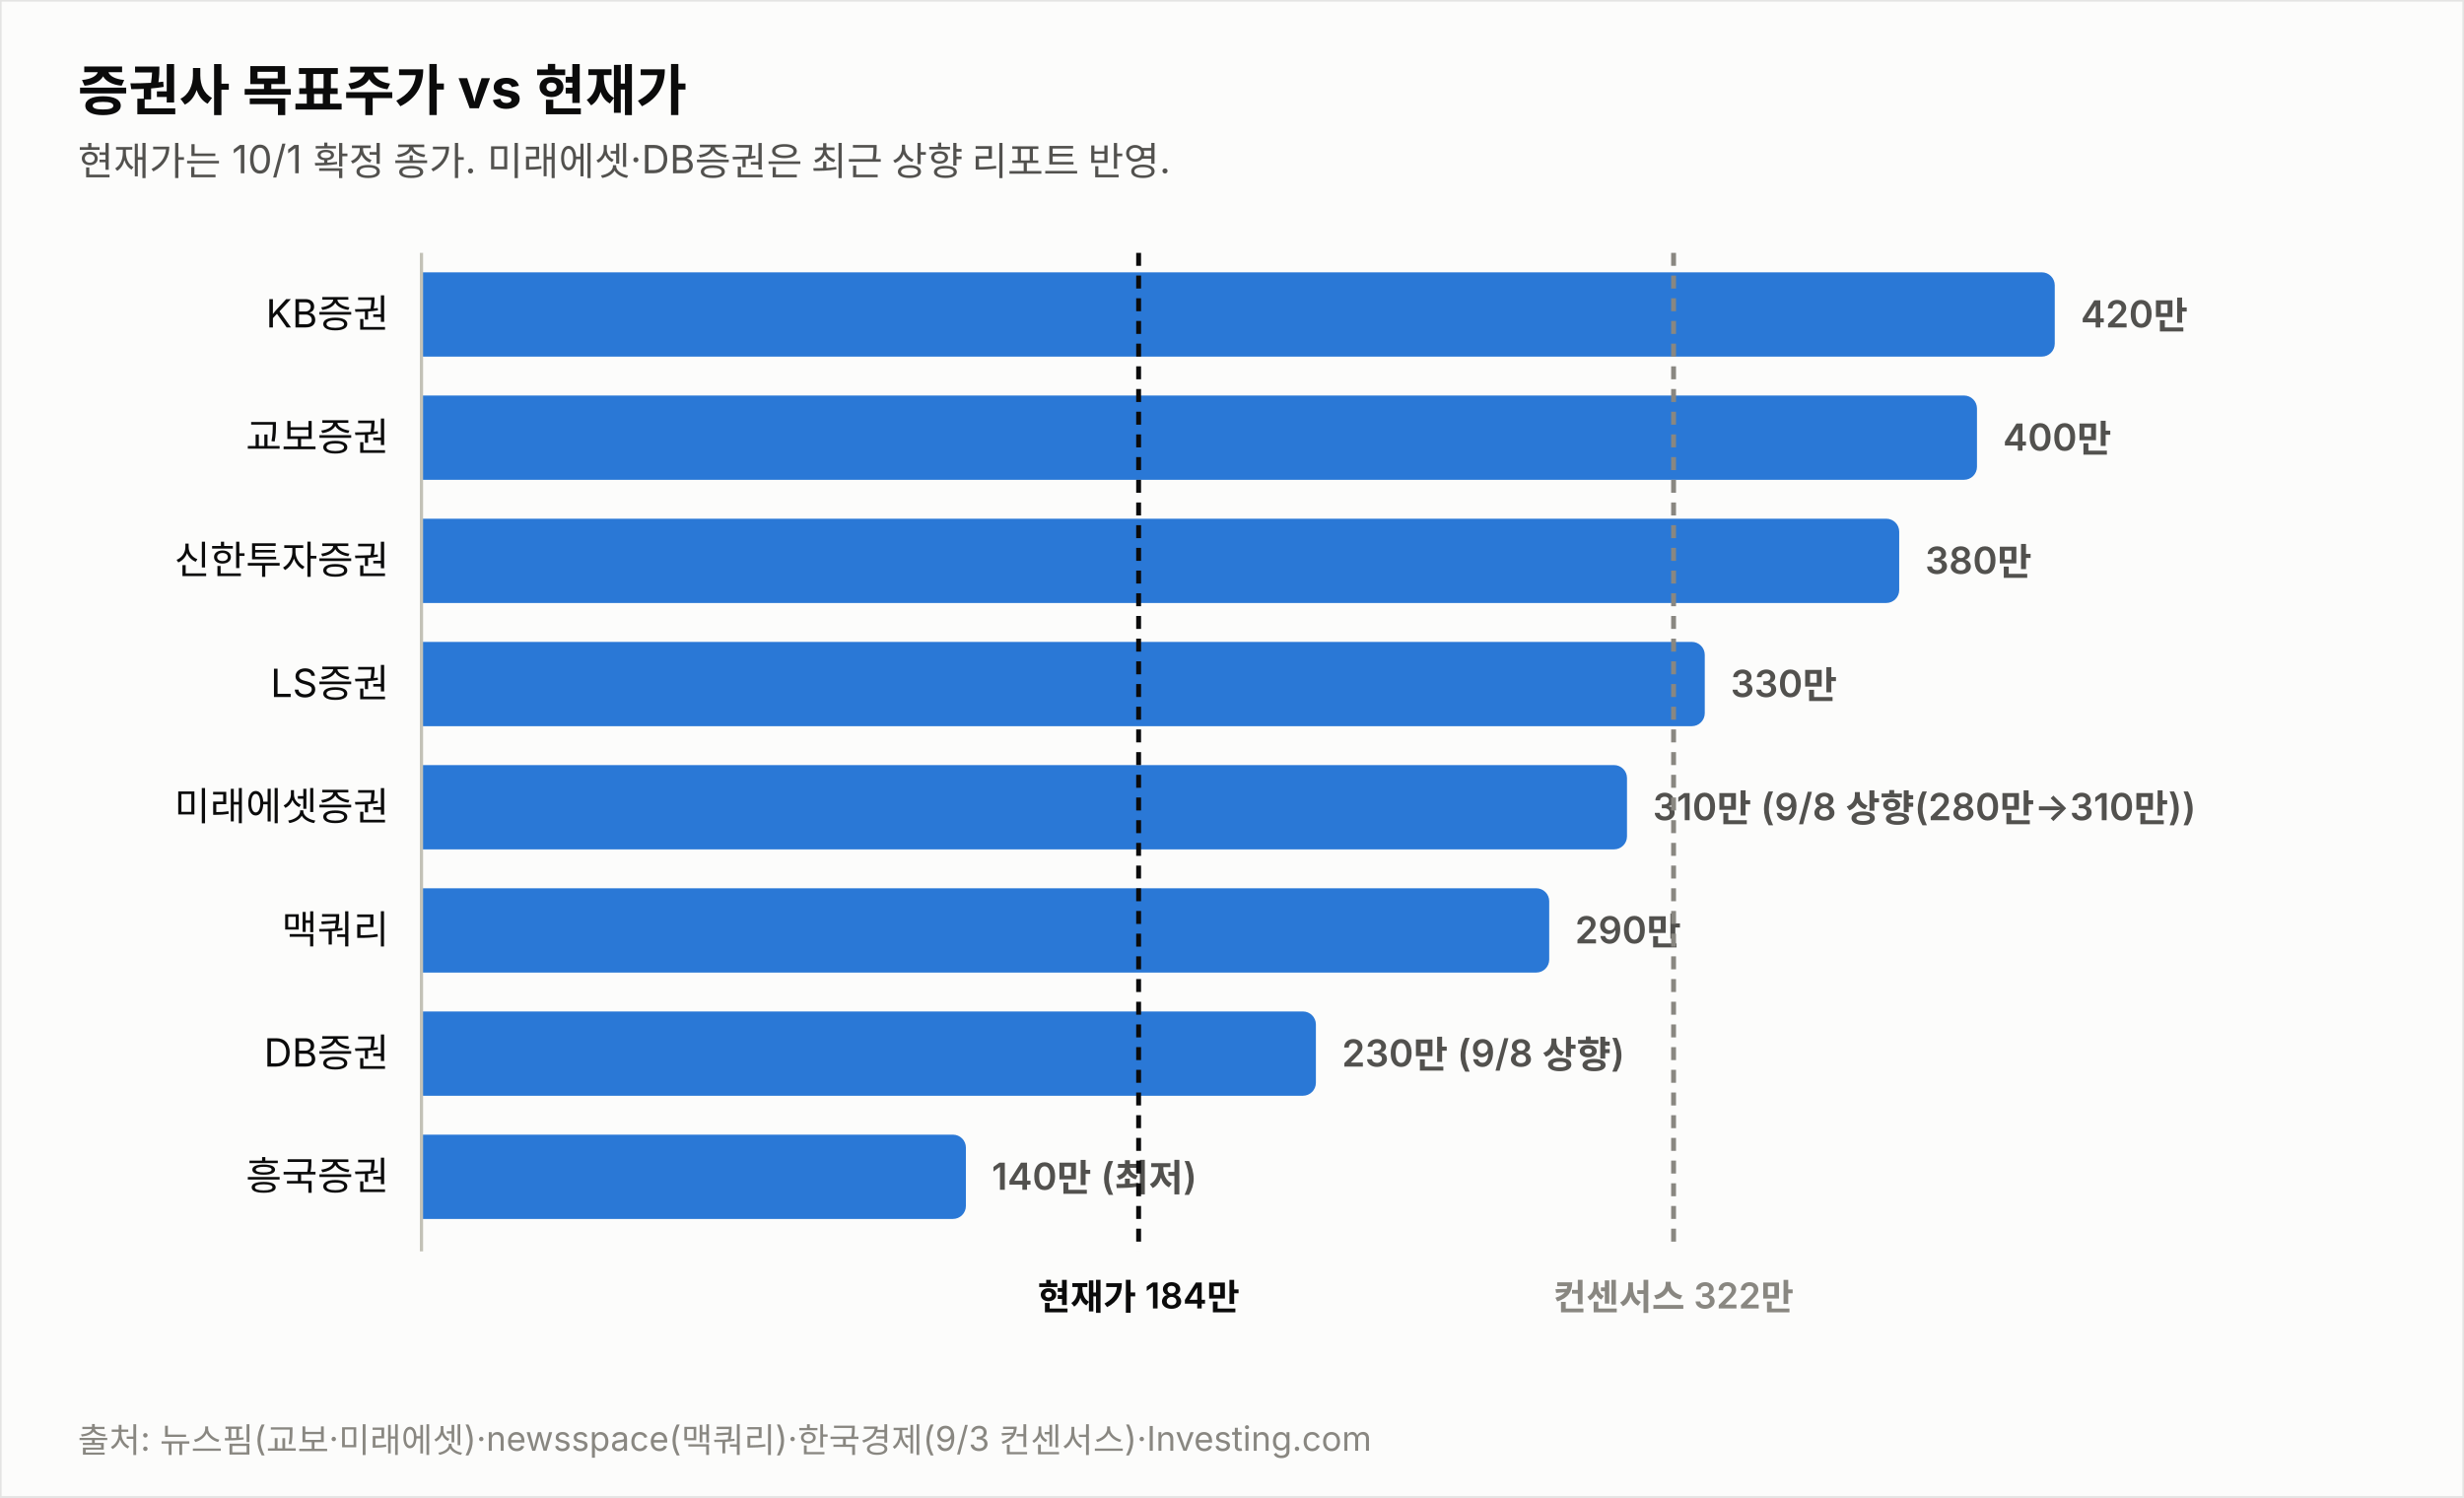
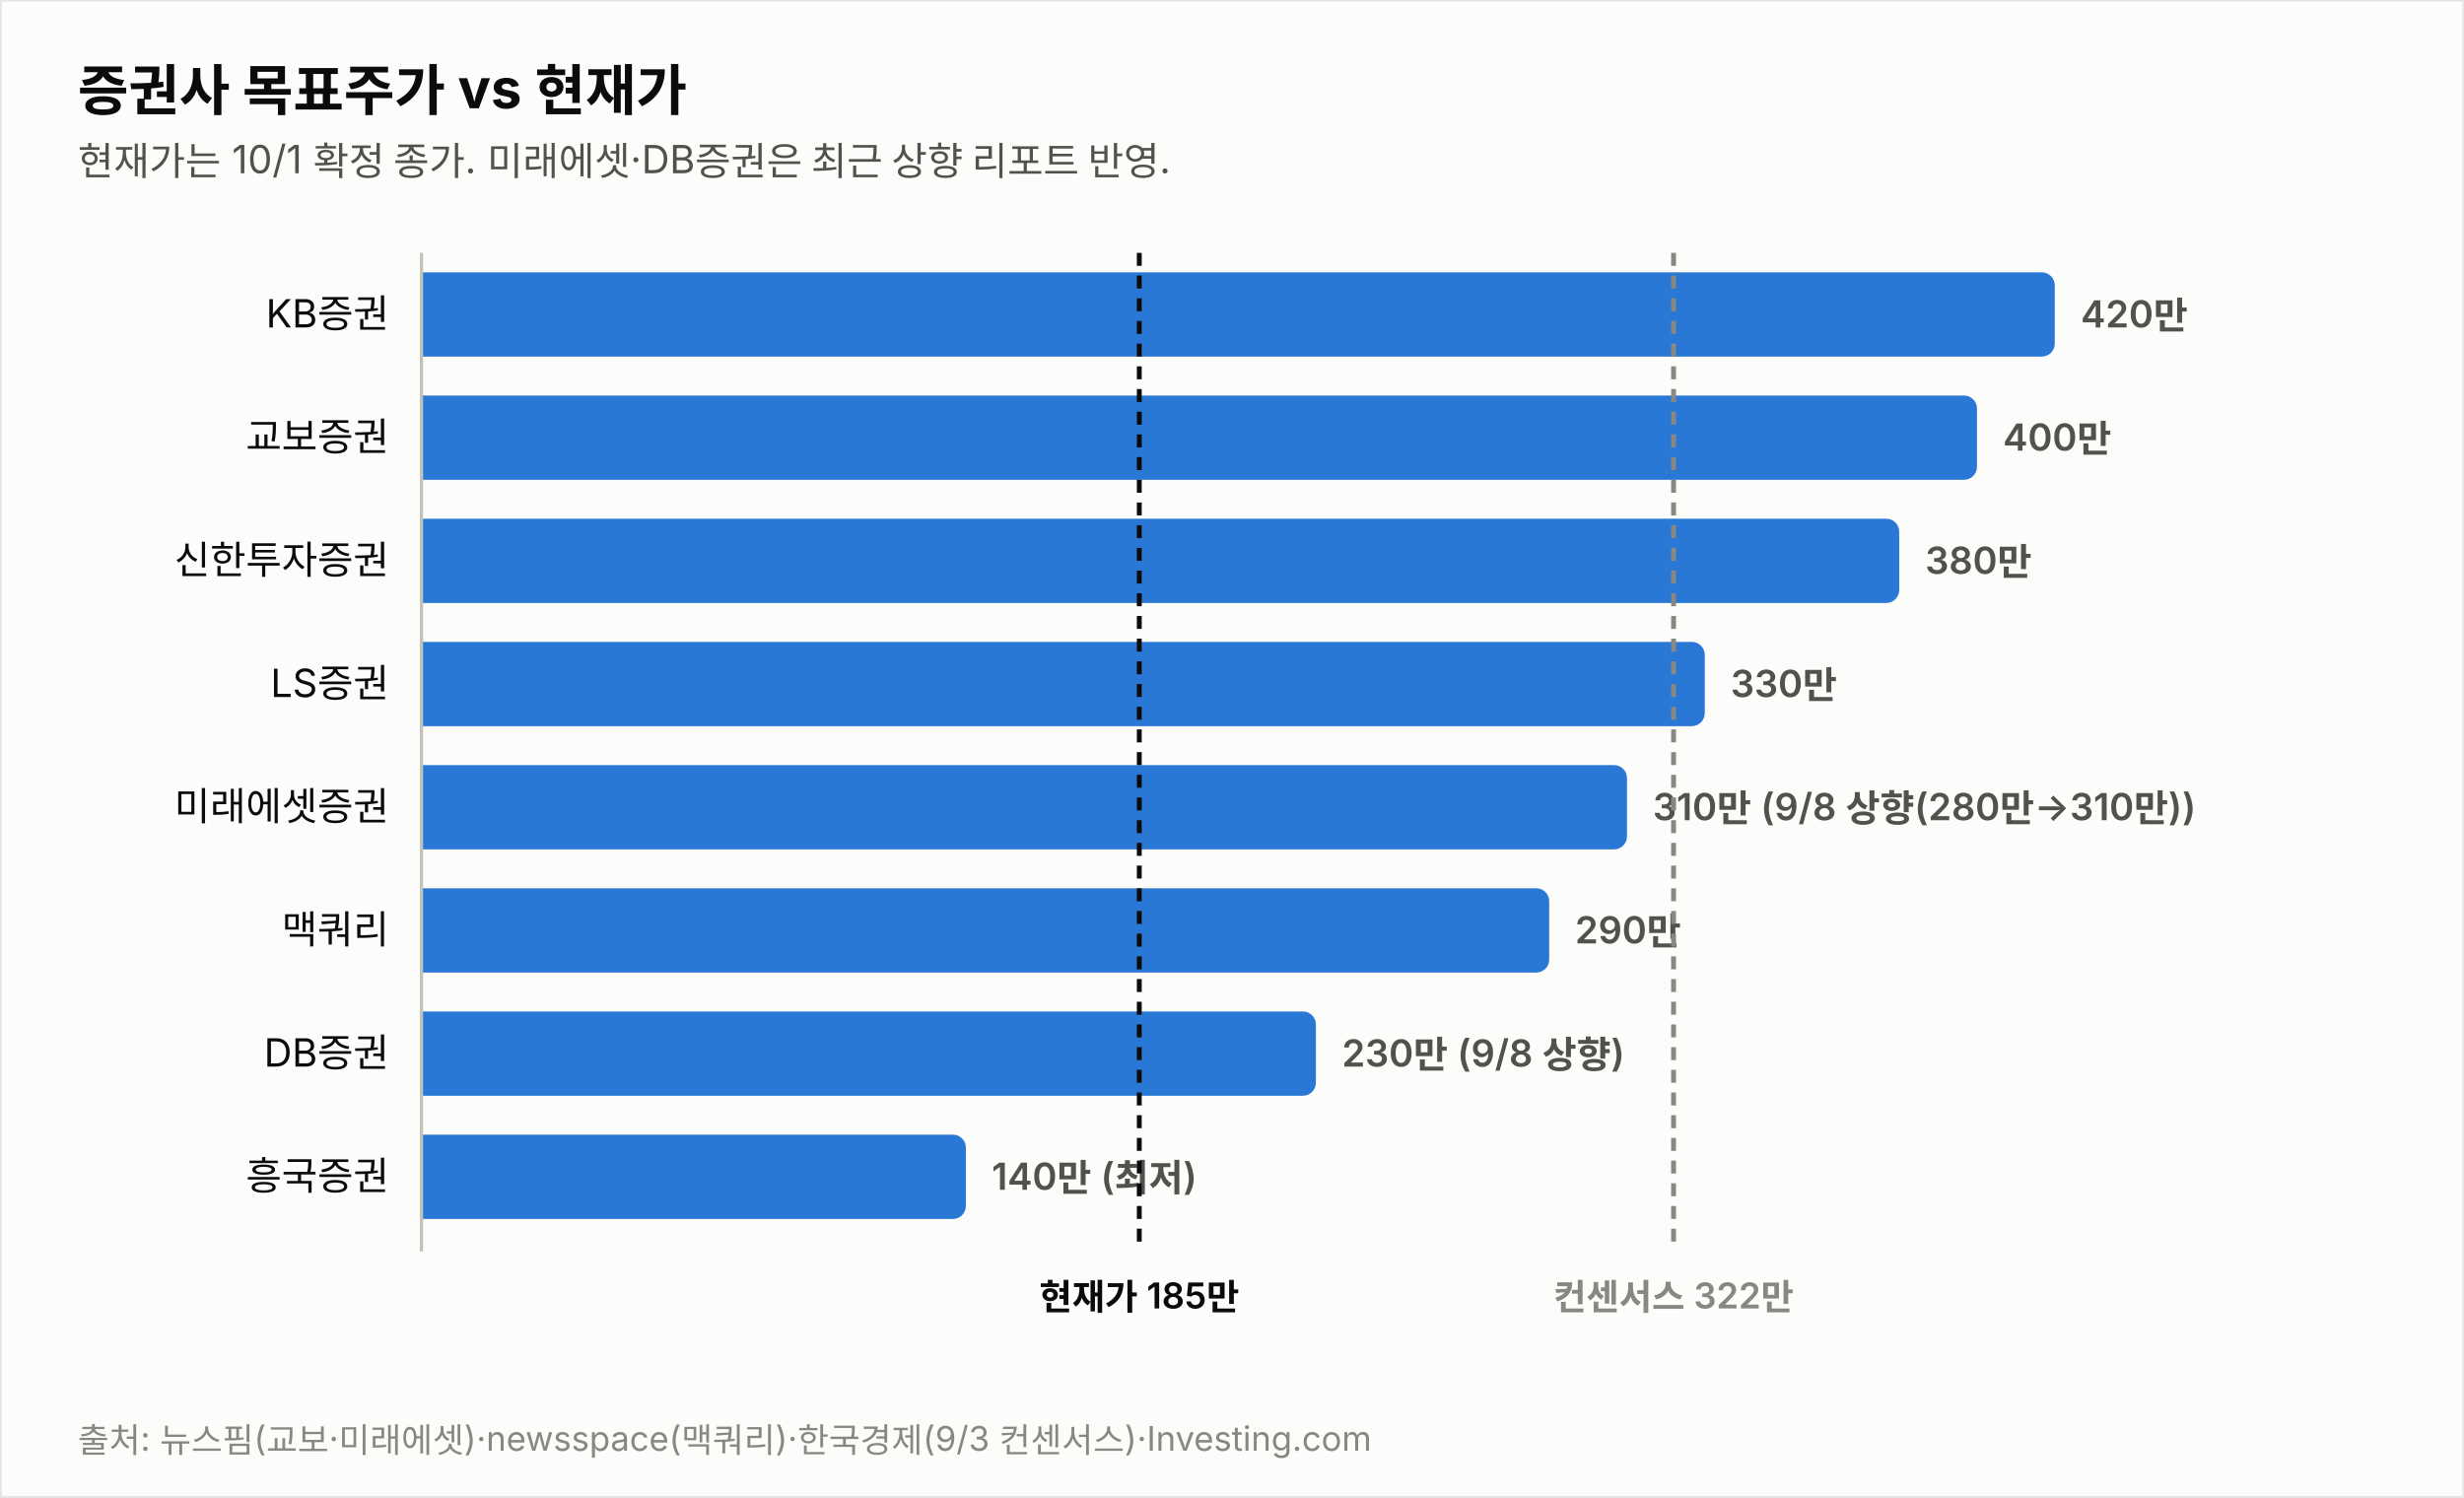
<svg xmlns="http://www.w3.org/2000/svg" width="760" height="462" viewBox="0 0 760 462" font-family="system-ui,-apple-system,&quot;Segoe UI&quot;,&quot;Malgun Gothic&quot;,&quot;Apple SD Gothic Neo&quot;,sans-serif">
  <rect width="760" height="462" fill="#fcfcfb" stroke="rgba(11,11,11,0.10)" />
  <text x="24" y="34" font-size="17" font-weight="700" fill="#0b0b0b">증권사 목표주가 vs 현재가</text>
  <text x="24" y="54" font-size="12" fill="#52514e">현재가는 10/1 확정 종가. 미래에셋·DB증권은 최근 상향 리포트 반영.</text>
  <text x="120" y="101.0" font-size="12" fill="#0b0b0b" text-anchor="end">KB증권</text>
  <path d="M130,84 h499.774 a4,4 0 0 1 4,4 v18 a4,4 0 0 1 -4,4 h-499.774 z" fill="#2a78d6" opacity="1.0" />
  <text x="641.8" y="101.0" font-size="11.5" font-weight="600" fill="#52514e" style="font-variant-numeric:tabular-nums">420만</text>
  <text x="120" y="139.0" font-size="12" fill="#0b0b0b" text-anchor="end">교보증권</text>
  <path d="M130,122 h475.784 a4,4 0 0 1 4,4 v18 a4,4 0 0 1 -4,4 h-475.784 z" fill="#2a78d6" opacity="1.0" />
  <text x="617.8" y="139.0" font-size="11.5" font-weight="600" fill="#52514e" style="font-variant-numeric:tabular-nums">400만</text>
  <text x="120" y="177.0" font-size="12" fill="#0b0b0b" text-anchor="end">신한투자증권</text>
  <path d="M130,160 h451.795 a4,4 0 0 1 4,4 v18 a4,4 0 0 1 -4,4 h-451.795 z" fill="#2a78d6" opacity="1.0" />
  <text x="593.8" y="177.0" font-size="11.5" font-weight="600" fill="#52514e" style="font-variant-numeric:tabular-nums">380만</text>
  <text x="120" y="215.0" font-size="12" fill="#0b0b0b" text-anchor="end">LS증권</text>
  <path d="M130,198 h391.822 a4,4 0 0 1 4,4 v18 a4,4 0 0 1 -4,4 h-391.822 z" fill="#2a78d6" opacity="1.0" />
  <text x="533.8" y="215.0" font-size="11.5" font-weight="600" fill="#52514e" style="font-variant-numeric:tabular-nums">330만</text>
  <text x="120" y="253.0" font-size="12" fill="#0b0b0b" text-anchor="end">미래에셋증권</text>
  <path d="M130,236 h367.833 a4,4 0 0 1 4,4 v18 a4,4 0 0 1 -4,4 h-367.833 z" fill="#2a78d6" opacity="1.0" />
  <text x="509.8" y="253.0" font-size="11.5" font-weight="600" fill="#52514e" style="font-variant-numeric:tabular-nums">310만 (9/8 상향(280만→310만))</text>
  <text x="120" y="291.0" font-size="12" fill="#0b0b0b" text-anchor="end">맥쿼리</text>
  <path d="M130,274 h343.844 a4,4 0 0 1 4,4 v18 a4,4 0 0 1 -4,4 h-343.844 z" fill="#2a78d6" opacity="1.0" />
  <text x="485.8" y="291.0" font-size="11.5" font-weight="600" fill="#52514e" style="font-variant-numeric:tabular-nums">290만</text>
  <text x="120" y="329.0" font-size="12" fill="#0b0b0b" text-anchor="end">DB증권</text>
  <path d="M130,312 h271.876 a4,4 0 0 1 4,4 v18 a4,4 0 0 1 -4,4 h-271.876 z" fill="#2a78d6" opacity="1.0" />
  <text x="413.9" y="329.0" font-size="11.5" font-weight="600" fill="#52514e" style="font-variant-numeric:tabular-nums">230만 (9/8 상향)</text>
  <text x="120" y="367.0" font-size="12" fill="#0b0b0b" text-anchor="end">흥국증권</text>
  <path d="M130,350 h163.925 a4,4 0 0 1 4,4 v18 a4,4 0 0 1 -4,4 h-163.925 z" fill="#2a78d6" opacity="1.0" />
  <text x="305.9" y="367.0" font-size="11.5" font-weight="600" fill="#52514e" style="font-variant-numeric:tabular-nums">140만 (최저)</text>
  <line x1="130" y1="78" x2="130" y2="386" stroke="#c3c2b7" stroke-width="1" />
-   <line x1="351.2" y1="78" x2="351.2" y2="386" stroke="#0b0b0b" stroke-width="1.5" stroke-dasharray="4 3" />
-   <text x="351.2" y="404" font-size="11" font-weight="600" fill="#0b0b0b" text-anchor="middle">현재가 184만</text>
+   <line x1="351.4" y1="78" x2="351.4" y2="386" stroke="#0b0b0b" stroke-width="1.5" stroke-dasharray="4 3" />
+   <text x="351.4" y="404" font-size="11" font-weight="600" fill="#0b0b0b" text-anchor="middle">현재가 185만</text>
  <line x1="516.2" y1="78" x2="516.2" y2="386" stroke="#898781" stroke-width="1.5" stroke-dasharray="4 3" />
  <text x="516.2" y="404" font-size="11" font-weight="600" fill="#898781" text-anchor="middle">컨센서스 322만</text>
  <text x="24" y="448" font-size="10.5" fill="#898781">출처: 뉴스핌(교보·미래에셋)·newsspace(맥쿼리)·한국경제(9/3 컨센서스)·Investing.com</text>
</svg>
